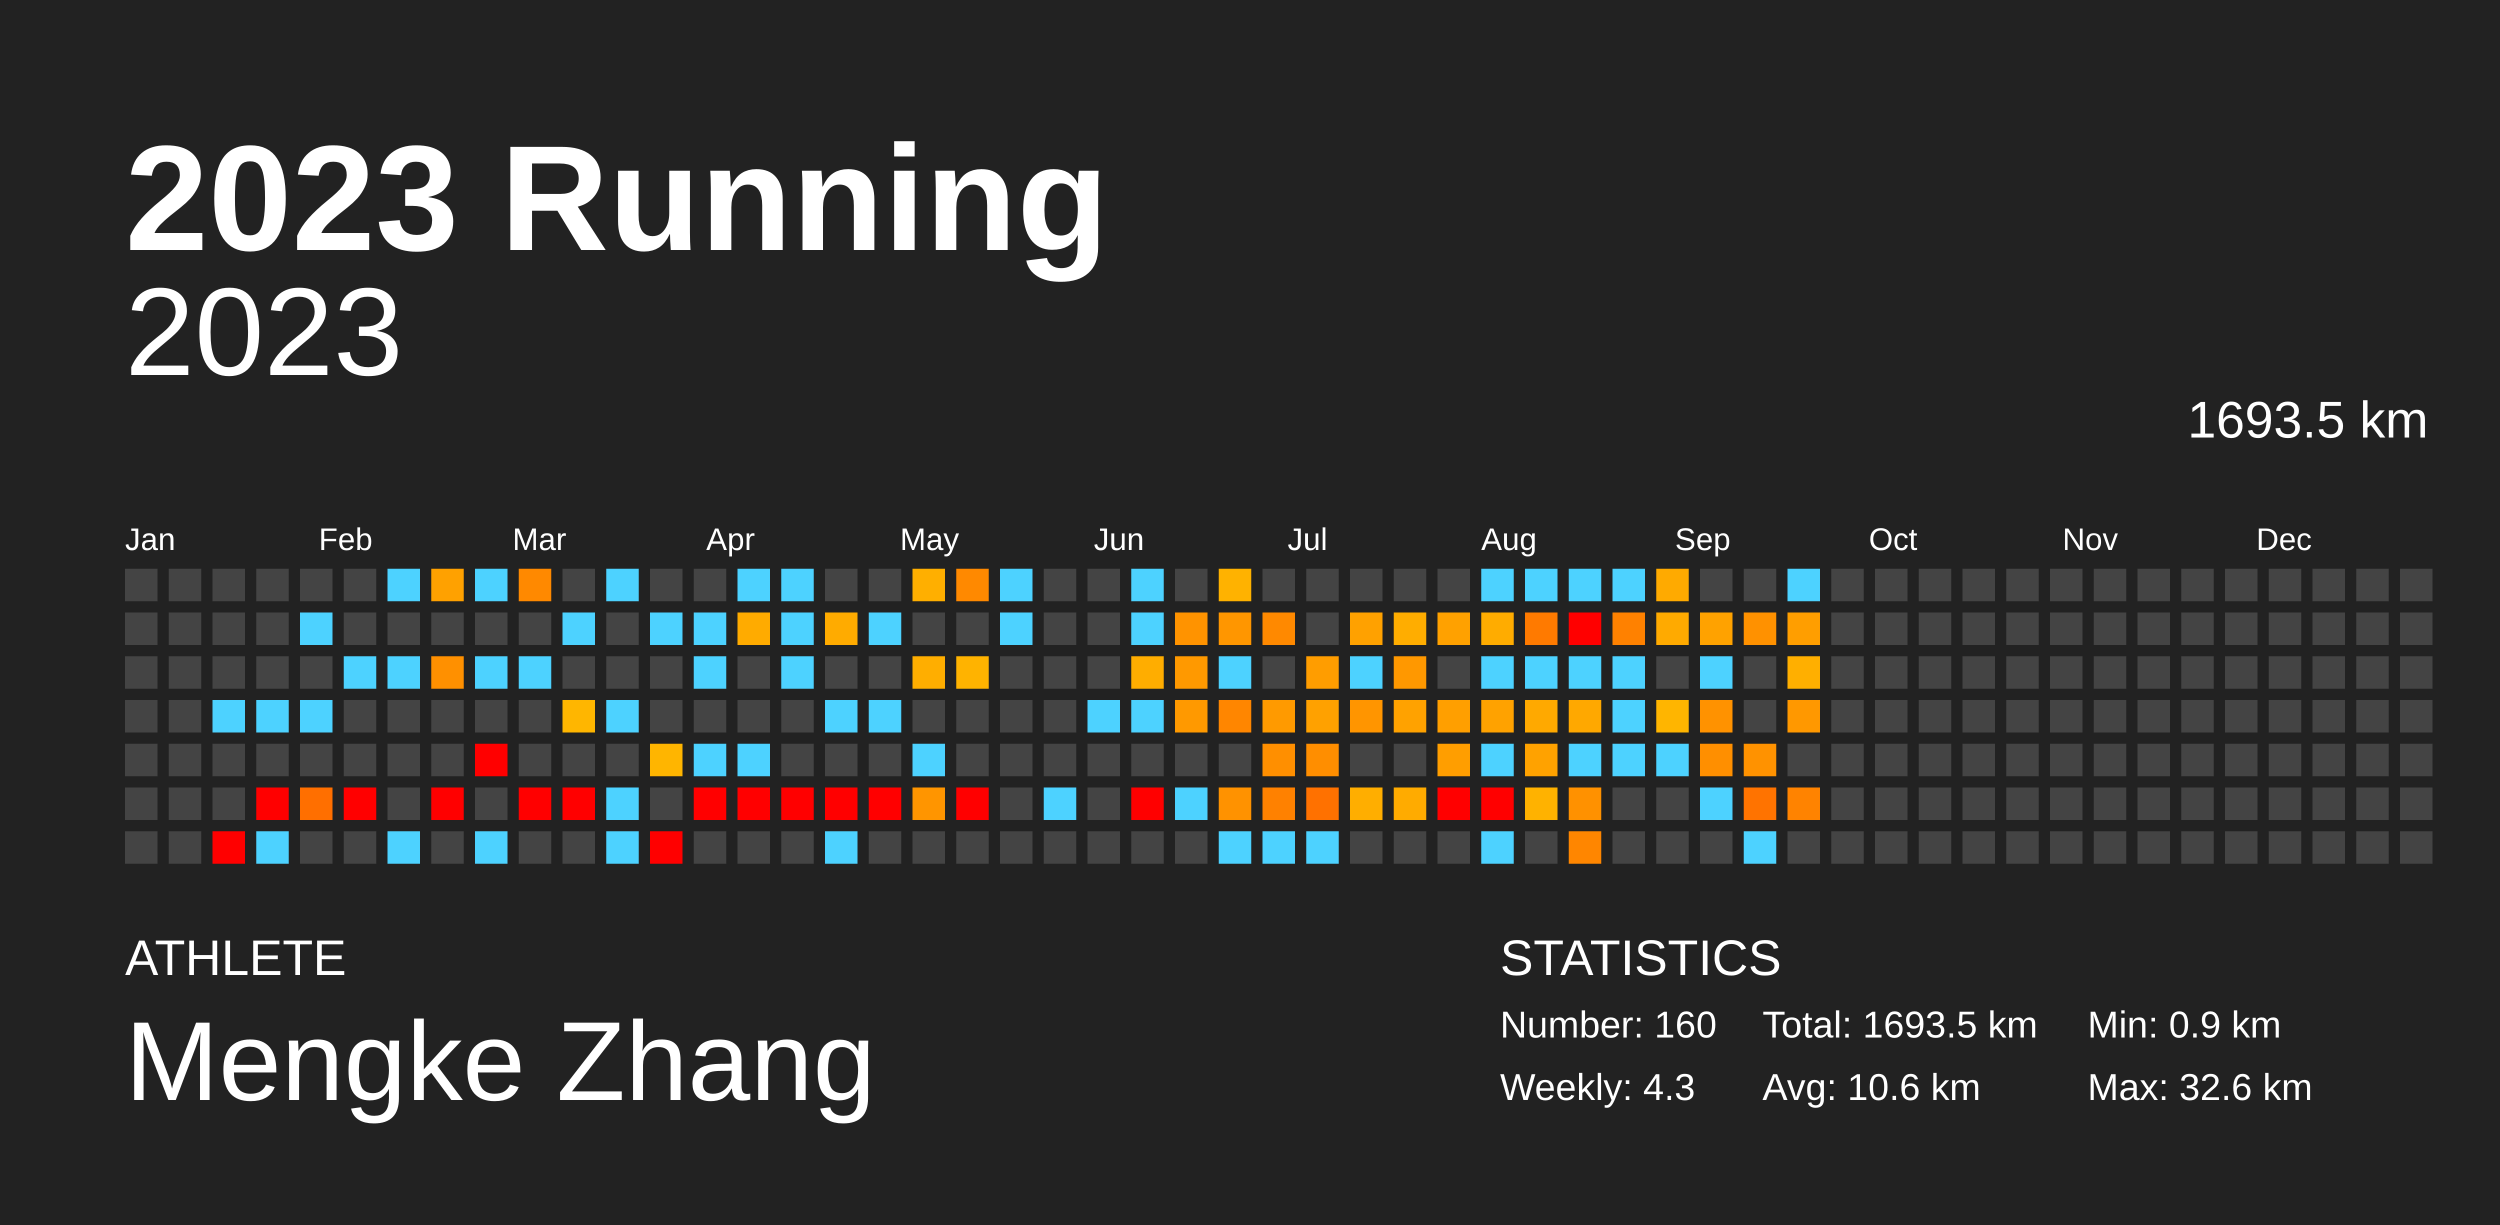
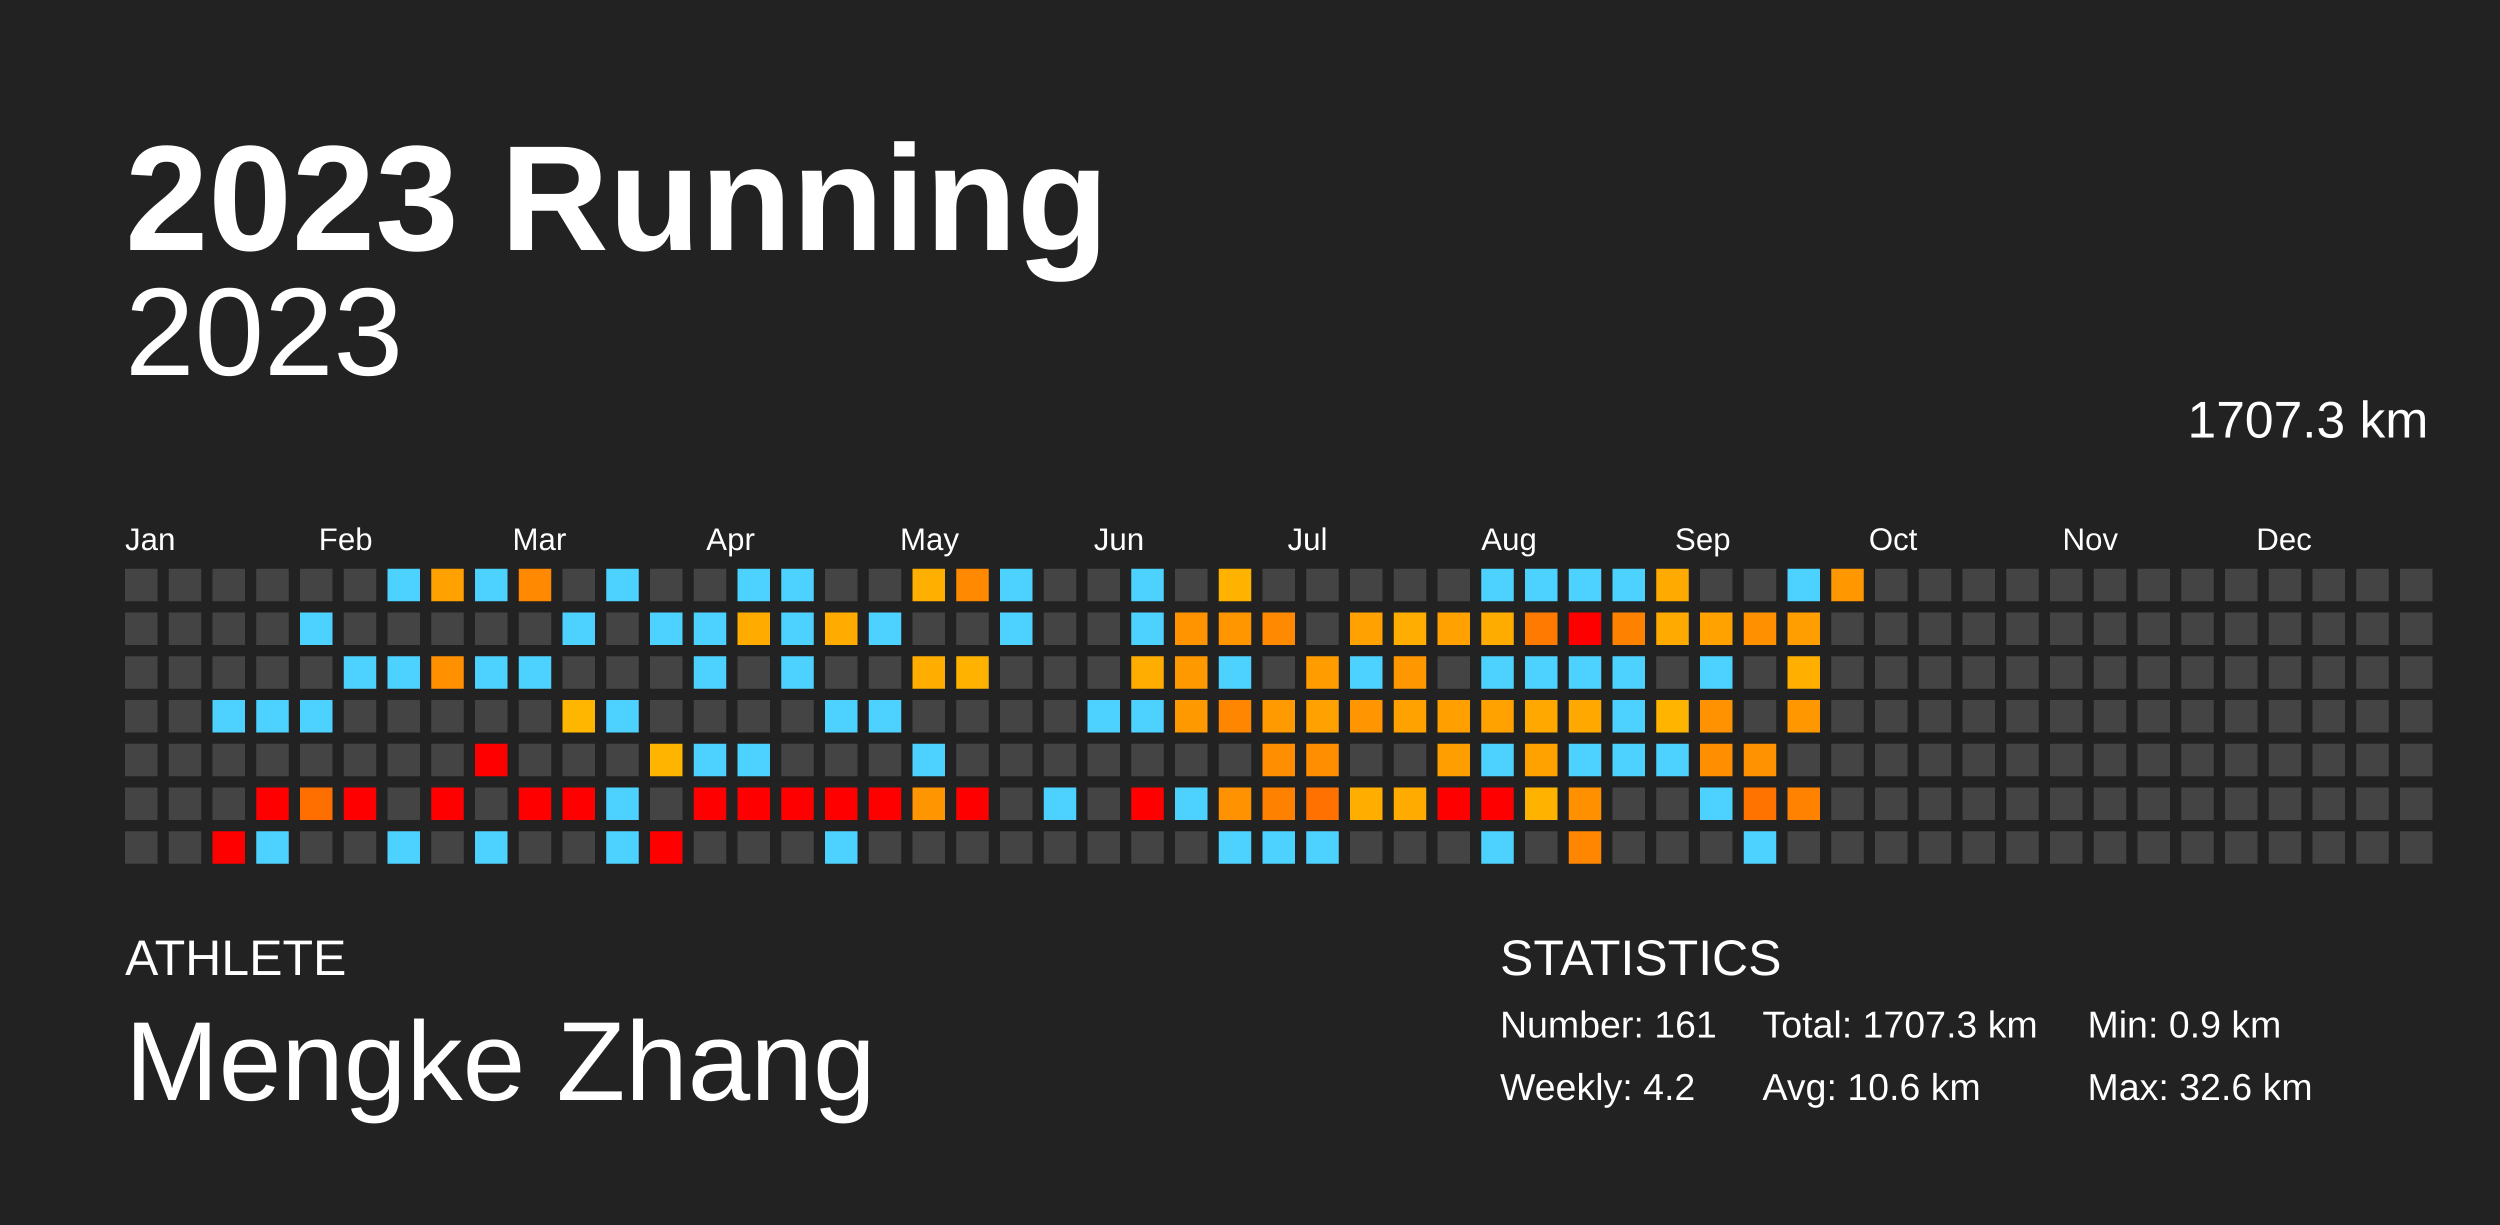
<svg xmlns="http://www.w3.org/2000/svg" baseProfile="full" height="98mm" version="1.1" viewBox="0,0,200,98" width="200mm">
  <defs />
  <rect fill="#222222" height="98" width="200" x="0" y="0" />
  <text fill="#FFFFFF" style="font-size:12px; font-family:Arial; font-weight:bold;" x="10" y="20">2023 Running</text>
  <text fill="#FFFFFF" style="font-size:4px; font-family:Arial" x="10" y="78">ATHLETE</text>
  <text fill="#FFFFFF" style="font-size:9px; font-family:Arial" x="10" y="88">Mengke Zhang</text>
  <text fill="#FFFFFF" style="font-size:4px; font-family:Arial" x="120" y="78">STATISTICS</text>
-   <text fill="#FFFFFF" style="font-size:3px; font-family:Arial" x="120" y="83">Number: 160</text>
-   <text fill="#FFFFFF" style="font-size:3px; font-family:Arial" x="120" y="88">Weekly: 4.3</text>
-   <text fill="#FFFFFF" style="font-size:3px; font-family:Arial" x="141" y="83">Total: 1693.5 km</text>
+   <text fill="#FFFFFF" style="font-size:3px; font-family:Arial" x="120" y="83">Number: 161</text>
+   <text fill="#FFFFFF" style="font-size:3px; font-family:Arial" x="120" y="88">Weekly: 4.2</text>
+   <text fill="#FFFFFF" style="font-size:3px; font-family:Arial" x="141" y="83">Total: 1707.3 km</text>
  <text fill="#FFFFFF" style="font-size:3px; font-family:Arial" x="141" y="88">Avg: 10.6 km</text>
  <text fill="#FFFFFF" style="font-size:3px; font-family:Arial" x="167" y="83">Min: 0.9 km</text>
  <text fill="#FFFFFF" style="font-size:3px; font-family:Arial" x="167" y="88">Max: 32.6 km</text>
  <text alignment-baseline="hanging" fill="#FFFFFF" style="font-size:10.0px; font-family:Arial;" x="10" y="30">2023</text>
-   <text alignment-baseline="hanging" fill="#FFFFFF" style="font-size:4.125px; font-family:Arial;" x="175" y="35">1693.5 km</text>
+   <text alignment-baseline="hanging" fill="#FFFFFF" style="font-size:4.125px; font-family:Arial;" x="175" y="35">1707.3 km</text>
  <text fill="#FFFFFF" style="font-size:2.5px; font-family:Arial" x="10.0" y="44">Jan</text>
  <text fill="#FFFFFF" style="font-size:2.5px; font-family:Arial" x="25.5" y="44">Feb</text>
  <text fill="#FFFFFF" style="font-size:2.5px; font-family:Arial" x="41.0" y="44">Mar</text>
  <text fill="#FFFFFF" style="font-size:2.5px; font-family:Arial" x="56.5" y="44">Apr</text>
  <text fill="#FFFFFF" style="font-size:2.5px; font-family:Arial" x="72.0" y="44">May</text>
  <text fill="#FFFFFF" style="font-size:2.5px; font-family:Arial" x="87.5" y="44">Jun</text>
  <text fill="#FFFFFF" style="font-size:2.5px; font-family:Arial" x="103.0" y="44">Jul</text>
  <text fill="#FFFFFF" style="font-size:2.5px; font-family:Arial" x="118.5" y="44">Aug</text>
  <text fill="#FFFFFF" style="font-size:2.5px; font-family:Arial" x="134.0" y="44">Sep</text>
  <text fill="#FFFFFF" style="font-size:2.5px; font-family:Arial" x="149.5" y="44">Oct</text>
  <text fill="#FFFFFF" style="font-size:2.5px; font-family:Arial" x="165.0" y="44">Nov</text>
  <text fill="#FFFFFF" style="font-size:2.5px; font-family:Arial" x="180.5" y="44">Dec</text>
  <rect fill="#444444" height="2.6" width="2.6" x="10.0" y="45.5" />
  <rect fill="#444444" height="2.6" width="2.6" x="10.0" y="49.0" />
  <rect fill="#444444" height="2.6" width="2.6" x="10.0" y="52.5" />
  <rect fill="#444444" height="2.6" width="2.6" x="10.0" y="56.0" />
  <rect fill="#444444" height="2.6" width="2.6" x="10.0" y="59.5" />
  <rect fill="#444444" height="2.6" width="2.6" x="10.0" y="63.0" />
  <rect fill="#444444" height="2.6" width="2.6" x="10.0" y="66.5" />
  <rect fill="#444444" height="2.6" width="2.6" x="13.5" y="45.5" />
  <rect fill="#444444" height="2.6" width="2.6" x="13.5" y="49.0" />
  <rect fill="#444444" height="2.6" width="2.6" x="13.5" y="52.5" />
  <rect fill="#444444" height="2.6" width="2.6" x="13.5" y="56.0" />
  <rect fill="#444444" height="2.6" width="2.6" x="13.5" y="59.5" />
  <rect fill="#444444" height="2.6" width="2.6" x="13.5" y="63.0" />
  <rect fill="#444444" height="2.6" width="2.6" x="13.5" y="66.5" />
  <rect fill="#444444" height="2.6" width="2.6" x="17.0" y="45.5" />
  <rect fill="#444444" height="2.6" width="2.6" x="17.0" y="49.0" />
  <rect fill="#444444" height="2.6" width="2.6" x="17.0" y="52.5" />
  <rect fill="#4dd2ff" height="2.6" width="2.6" x="17.0" y="56.0" />
  <rect fill="#444444" height="2.6" width="2.6" x="17.0" y="59.5" />
  <rect fill="#444444" height="2.6" width="2.6" x="17.0" y="63.0" />
  <rect fill="red" height="2.6" width="2.6" x="17.0" y="66.5" />
  <rect fill="#444444" height="2.6" width="2.6" x="20.5" y="45.5" />
  <rect fill="#444444" height="2.6" width="2.6" x="20.5" y="49.0" />
  <rect fill="#444444" height="2.6" width="2.6" x="20.5" y="52.5" />
  <rect fill="#4dd2ff" height="2.6" width="2.6" x="20.5" y="56.0" />
  <rect fill="#444444" height="2.6" width="2.6" x="20.5" y="59.5" />
  <rect fill="red" height="2.6" width="2.6" x="20.5" y="63.0" />
  <rect fill="#4dd2ff" height="2.6" width="2.6" x="20.5" y="66.5" />
  <rect fill="#444444" height="2.6" width="2.6" x="24.0" y="45.5" />
  <rect fill="#4dd2ff" height="2.6" width="2.6" x="24.0" y="49.0" />
  <rect fill="#444444" height="2.6" width="2.6" x="24.0" y="52.5" />
  <rect fill="#4dd2ff" height="2.6" width="2.6" x="24.0" y="56.0" />
  <rect fill="#444444" height="2.6" width="2.6" x="24.0" y="59.5" />
  <rect fill="#ff6f00" height="2.6" width="2.6" x="24.0" y="63.0" />
  <rect fill="#444444" height="2.6" width="2.6" x="24.0" y="66.5" />
  <rect fill="#444444" height="2.6" width="2.6" x="27.5" y="45.5" />
  <rect fill="#444444" height="2.6" width="2.6" x="27.5" y="49.0" />
  <rect fill="#4dd2ff" height="2.6" width="2.6" x="27.5" y="52.5" />
  <rect fill="#444444" height="2.6" width="2.6" x="27.5" y="56.0" />
  <rect fill="#444444" height="2.6" width="2.6" x="27.5" y="59.5" />
  <rect fill="red" height="2.6" width="2.6" x="27.5" y="63.0" />
  <rect fill="#444444" height="2.6" width="2.6" x="27.5" y="66.5" />
  <rect fill="#4dd2ff" height="2.6" width="2.6" x="31.0" y="45.5" />
  <rect fill="#444444" height="2.6" width="2.6" x="31.0" y="49.0" />
  <rect fill="#4dd2ff" height="2.6" width="2.6" x="31.0" y="52.5" />
  <rect fill="#444444" height="2.6" width="2.6" x="31.0" y="56.0" />
  <rect fill="#444444" height="2.6" width="2.6" x="31.0" y="59.5" />
  <rect fill="#444444" height="2.6" width="2.6" x="31.0" y="63.0" />
  <rect fill="#4dd2ff" height="2.6" width="2.6" x="31.0" y="66.5" />
  <rect fill="#ffa100" height="2.6" width="2.6" x="34.5" y="45.5" />
  <rect fill="#444444" height="2.6" width="2.6" x="34.5" y="49.0" />
  <rect fill="#ff9000" height="2.6" width="2.6" x="34.5" y="52.5" />
  <rect fill="#444444" height="2.6" width="2.6" x="34.5" y="56.0" />
  <rect fill="#444444" height="2.6" width="2.6" x="34.5" y="59.5" />
  <rect fill="red" height="2.6" width="2.6" x="34.5" y="63.0" />
  <rect fill="#444444" height="2.6" width="2.6" x="34.5" y="66.5" />
  <rect fill="#4dd2ff" height="2.6" width="2.6" x="38.0" y="45.5" />
  <rect fill="#444444" height="2.6" width="2.6" x="38.0" y="49.0" />
  <rect fill="#4dd2ff" height="2.6" width="2.6" x="38.0" y="52.5" />
  <rect fill="#444444" height="2.6" width="2.6" x="38.0" y="56.0" />
  <rect fill="red" height="2.6" width="2.6" x="38.0" y="59.5" />
  <rect fill="#444444" height="2.6" width="2.6" x="38.0" y="63.0" />
  <rect fill="#4dd2ff" height="2.6" width="2.6" x="38.0" y="66.5" />
  <rect fill="#ff8900" height="2.6" width="2.6" x="41.5" y="45.5" />
  <rect fill="#444444" height="2.6" width="2.6" x="41.5" y="49.0" />
  <rect fill="#4dd2ff" height="2.6" width="2.6" x="41.5" y="52.5" />
  <rect fill="#444444" height="2.6" width="2.6" x="41.5" y="56.0" />
  <rect fill="#444444" height="2.6" width="2.6" x="41.5" y="59.5" />
  <rect fill="red" height="2.6" width="2.6" x="41.5" y="63.0" />
  <rect fill="#444444" height="2.6" width="2.6" x="41.5" y="66.5" />
  <rect fill="#444444" height="2.6" width="2.6" x="45.0" y="45.5" />
  <rect fill="#4dd2ff" height="2.6" width="2.6" x="45.0" y="49.0" />
  <rect fill="#444444" height="2.6" width="2.6" x="45.0" y="52.5" />
  <rect fill="#ffb600" height="2.6" width="2.6" x="45.0" y="56.0" />
  <rect fill="#444444" height="2.6" width="2.6" x="45.0" y="59.5" />
  <rect fill="red" height="2.6" width="2.6" x="45.0" y="63.0" />
  <rect fill="#444444" height="2.6" width="2.6" x="45.0" y="66.5" />
  <rect fill="#4dd2ff" height="2.6" width="2.6" x="48.5" y="45.5" />
  <rect fill="#444444" height="2.6" width="2.6" x="48.5" y="49.0" />
  <rect fill="#444444" height="2.6" width="2.6" x="48.5" y="52.5" />
  <rect fill="#4dd2ff" height="2.6" width="2.6" x="48.5" y="56.0" />
  <rect fill="#444444" height="2.6" width="2.6" x="48.5" y="59.5" />
  <rect fill="#4dd2ff" height="2.6" width="2.6" x="48.5" y="63.0" />
  <rect fill="#4dd2ff" height="2.6" width="2.6" x="48.5" y="66.5" />
  <rect fill="#444444" height="2.6" width="2.6" x="52.0" y="45.5" />
  <rect fill="#4dd2ff" height="2.6" width="2.6" x="52.0" y="49.0" />
  <rect fill="#444444" height="2.6" width="2.6" x="52.0" y="52.5" />
  <rect fill="#444444" height="2.6" width="2.6" x="52.0" y="56.0" />
  <rect fill="#ffb500" height="2.6" width="2.6" x="52.0" y="59.5" />
  <rect fill="#444444" height="2.6" width="2.6" x="52.0" y="63.0" />
  <rect fill="red" height="2.6" width="2.6" x="52.0" y="66.5" />
  <rect fill="#444444" height="2.6" width="2.6" x="55.5" y="45.5" />
  <rect fill="#4dd2ff" height="2.6" width="2.6" x="55.5" y="49.0" />
  <rect fill="#4dd2ff" height="2.6" width="2.6" x="55.5" y="52.5" />
  <rect fill="#444444" height="2.6" width="2.6" x="55.5" y="56.0" />
  <rect fill="#4dd2ff" height="2.6" width="2.6" x="55.5" y="59.5" />
  <rect fill="red" height="2.6" width="2.6" x="55.5" y="63.0" />
  <rect fill="#444444" height="2.6" width="2.6" x="55.5" y="66.5" />
  <rect fill="#4dd2ff" height="2.6" width="2.6" x="59.0" y="45.5" />
  <rect fill="#ffab00" height="2.6" width="2.6" x="59.0" y="49.0" />
  <rect fill="#444444" height="2.6" width="2.6" x="59.0" y="52.5" />
  <rect fill="#444444" height="2.6" width="2.6" x="59.0" y="56.0" />
  <rect fill="#4dd2ff" height="2.6" width="2.6" x="59.0" y="59.5" />
  <rect fill="red" height="2.6" width="2.6" x="59.0" y="63.0" />
  <rect fill="#444444" height="2.6" width="2.6" x="59.0" y="66.5" />
  <rect fill="#4dd2ff" height="2.6" width="2.6" x="62.5" y="45.5" />
  <rect fill="#4dd2ff" height="2.6" width="2.6" x="62.5" y="49.0" />
  <rect fill="#4dd2ff" height="2.6" width="2.6" x="62.5" y="52.5" />
  <rect fill="#444444" height="2.6" width="2.6" x="62.5" y="56.0" />
  <rect fill="#444444" height="2.6" width="2.6" x="62.5" y="59.5" />
  <rect fill="red" height="2.6" width="2.6" x="62.5" y="63.0" />
  <rect fill="#444444" height="2.6" width="2.6" x="62.5" y="66.5" />
  <rect fill="#444444" height="2.6" width="2.6" x="66.0" y="45.5" />
  <rect fill="#ffab00" height="2.6" width="2.6" x="66.0" y="49.0" />
  <rect fill="#444444" height="2.6" width="2.6" x="66.0" y="52.5" />
  <rect fill="#4dd2ff" height="2.6" width="2.6" x="66.0" y="56.0" />
  <rect fill="#444444" height="2.6" width="2.6" x="66.0" y="59.5" />
  <rect fill="red" height="2.6" width="2.6" x="66.0" y="63.0" />
  <rect fill="#4dd2ff" height="2.6" width="2.6" x="66.0" y="66.5" />
  <rect fill="#444444" height="2.6" width="2.6" x="69.5" y="45.5" />
  <rect fill="#4dd2ff" height="2.6" width="2.6" x="69.5" y="49.0" />
  <rect fill="#444444" height="2.6" width="2.6" x="69.5" y="52.5" />
  <rect fill="#4dd2ff" height="2.6" width="2.6" x="69.5" y="56.0" />
  <rect fill="#444444" height="2.6" width="2.6" x="69.5" y="59.5" />
  <rect fill="red" height="2.6" width="2.6" x="69.5" y="63.0" />
  <rect fill="#444444" height="2.6" width="2.6" x="69.5" y="66.5" />
  <rect fill="#ffaf00" height="2.6" width="2.6" x="73.0" y="45.5" />
  <rect fill="#444444" height="2.6" width="2.6" x="73.0" y="49.0" />
  <rect fill="#ffae00" height="2.6" width="2.6" x="73.0" y="52.5" />
  <rect fill="#444444" height="2.6" width="2.6" x="73.0" y="56.0" />
  <rect fill="#4dd2ff" height="2.6" width="2.6" x="73.0" y="59.5" />
  <rect fill="#ff9500" height="2.6" width="2.6" x="73.0" y="63.0" />
  <rect fill="#444444" height="2.6" width="2.6" x="73.0" y="66.5" />
  <rect fill="#ff8900" height="2.6" width="2.6" x="76.5" y="45.5" />
  <rect fill="#444444" height="2.6" width="2.6" x="76.5" y="49.0" />
  <rect fill="#ffb300" height="2.6" width="2.6" x="76.5" y="52.5" />
  <rect fill="#444444" height="2.6" width="2.6" x="76.5" y="56.0" />
  <rect fill="#444444" height="2.6" width="2.6" x="76.5" y="59.5" />
  <rect fill="red" height="2.6" width="2.6" x="76.5" y="63.0" />
  <rect fill="#444444" height="2.6" width="2.6" x="76.5" y="66.5" />
  <rect fill="#4dd2ff" height="2.6" width="2.6" x="80.0" y="45.5" />
  <rect fill="#4dd2ff" height="2.6" width="2.6" x="80.0" y="49.0" />
  <rect fill="#444444" height="2.6" width="2.6" x="80.0" y="52.5" />
  <rect fill="#444444" height="2.6" width="2.6" x="80.0" y="56.0" />
  <rect fill="#444444" height="2.6" width="2.6" x="80.0" y="59.5" />
  <rect fill="#444444" height="2.6" width="2.6" x="80.0" y="63.0" />
  <rect fill="#444444" height="2.6" width="2.6" x="80.0" y="66.5" />
  <rect fill="#444444" height="2.6" width="2.6" x="83.5" y="45.5" />
  <rect fill="#444444" height="2.6" width="2.6" x="83.5" y="49.0" />
  <rect fill="#444444" height="2.6" width="2.6" x="83.5" y="52.5" />
  <rect fill="#444444" height="2.6" width="2.6" x="83.5" y="56.0" />
  <rect fill="#444444" height="2.6" width="2.6" x="83.5" y="59.5" />
  <rect fill="#4dd2ff" height="2.6" width="2.6" x="83.5" y="63.0" />
  <rect fill="#444444" height="2.6" width="2.6" x="83.5" y="66.5" />
  <rect fill="#444444" height="2.6" width="2.6" x="87.0" y="45.5" />
  <rect fill="#444444" height="2.6" width="2.6" x="87.0" y="49.0" />
  <rect fill="#444444" height="2.6" width="2.6" x="87.0" y="52.5" />
  <rect fill="#4dd2ff" height="2.6" width="2.6" x="87.0" y="56.0" />
  <rect fill="#444444" height="2.6" width="2.6" x="87.0" y="59.5" />
  <rect fill="#444444" height="2.6" width="2.6" x="87.0" y="63.0" />
  <rect fill="#444444" height="2.6" width="2.6" x="87.0" y="66.5" />
  <rect fill="#4dd2ff" height="2.6" width="2.6" x="90.5" y="45.5" />
  <rect fill="#4dd2ff" height="2.6" width="2.6" x="90.5" y="49.0" />
  <rect fill="#ffad00" height="2.6" width="2.6" x="90.5" y="52.5" />
  <rect fill="#4dd2ff" height="2.6" width="2.6" x="90.5" y="56.0" />
  <rect fill="#444444" height="2.6" width="2.6" x="90.5" y="59.5" />
  <rect fill="red" height="2.6" width="2.6" x="90.5" y="63.0" />
  <rect fill="#444444" height="2.6" width="2.6" x="90.5" y="66.5" />
  <rect fill="#444444" height="2.6" width="2.6" x="94.0" y="45.5" />
  <rect fill="#ff9300" height="2.6" width="2.6" x="94.0" y="49.0" />
  <rect fill="#ff9900" height="2.6" width="2.6" x="94.0" y="52.5" />
  <rect fill="#ff9900" height="2.6" width="2.6" x="94.0" y="56.0" />
  <rect fill="#444444" height="2.6" width="2.6" x="94.0" y="59.5" />
  <rect fill="#4dd2ff" height="2.6" width="2.6" x="94.0" y="63.0" />
  <rect fill="#444444" height="2.6" width="2.6" x="94.0" y="66.5" />
  <rect fill="#ffb200" height="2.6" width="2.6" x="97.5" y="45.5" />
  <rect fill="#ff9600" height="2.6" width="2.6" x="97.5" y="49.0" />
  <rect fill="#4dd2ff" height="2.6" width="2.6" x="97.5" y="52.5" />
  <rect fill="#ff8600" height="2.6" width="2.6" x="97.5" y="56.0" />
  <rect fill="#444444" height="2.6" width="2.6" x="97.5" y="59.5" />
  <rect fill="#ff9200" height="2.6" width="2.6" x="97.5" y="63.0" />
  <rect fill="#4dd2ff" height="2.6" width="2.6" x="97.5" y="66.5" />
  <rect fill="#444444" height="2.6" width="2.6" x="101.0" y="45.5" />
  <rect fill="#ff8900" height="2.6" width="2.6" x="101.0" y="49.0" />
  <rect fill="#444444" height="2.6" width="2.6" x="101.0" y="52.5" />
  <rect fill="#ff9a00" height="2.6" width="2.6" x="101.0" y="56.0" />
  <rect fill="#ff8f00" height="2.6" width="2.6" x="101.0" y="59.5" />
  <rect fill="#ff8100" height="2.6" width="2.6" x="101.0" y="63.0" />
  <rect fill="#4dd2ff" height="2.6" width="2.6" x="101.0" y="66.5" />
  <rect fill="#444444" height="2.6" width="2.6" x="104.5" y="45.5" />
  <rect fill="#444444" height="2.6" width="2.6" x="104.5" y="49.0" />
  <rect fill="#ff9d00" height="2.6" width="2.6" x="104.5" y="52.5" />
  <rect fill="#ffa100" height="2.6" width="2.6" x="104.5" y="56.0" />
  <rect fill="#ff8e00" height="2.6" width="2.6" x="104.5" y="59.5" />
  <rect fill="#ff7100" height="2.6" width="2.6" x="104.5" y="63.0" />
  <rect fill="#4dd2ff" height="2.6" width="2.6" x="104.5" y="66.5" />
  <rect fill="#444444" height="2.6" width="2.6" x="108.0" y="45.5" />
  <rect fill="#ffa100" height="2.6" width="2.6" x="108.0" y="49.0" />
  <rect fill="#4dd2ff" height="2.6" width="2.6" x="108.0" y="52.5" />
  <rect fill="#ff9500" height="2.6" width="2.6" x="108.0" y="56.0" />
  <rect fill="#444444" height="2.6" width="2.6" x="108.0" y="59.5" />
  <rect fill="#ffae00" height="2.6" width="2.6" x="108.0" y="63.0" />
  <rect fill="#444444" height="2.6" width="2.6" x="108.0" y="66.5" />
  <rect fill="#444444" height="2.6" width="2.6" x="111.5" y="45.5" />
  <rect fill="#ffad00" height="2.6" width="2.6" x="111.5" y="49.0" />
  <rect fill="#ff9800" height="2.6" width="2.6" x="111.5" y="52.5" />
  <rect fill="#ffa200" height="2.6" width="2.6" x="111.5" y="56.0" />
  <rect fill="#444444" height="2.6" width="2.6" x="111.5" y="59.5" />
  <rect fill="#ffab00" height="2.6" width="2.6" x="111.5" y="63.0" />
  <rect fill="#444444" height="2.6" width="2.6" x="111.5" y="66.5" />
  <rect fill="#444444" height="2.6" width="2.6" x="115.0" y="45.5" />
  <rect fill="#ffa100" height="2.6" width="2.6" x="115.0" y="49.0" />
  <rect fill="#444444" height="2.6" width="2.6" x="115.0" y="52.5" />
  <rect fill="#ff9f00" height="2.6" width="2.6" x="115.0" y="56.0" />
  <rect fill="#ff9e00" height="2.6" width="2.6" x="115.0" y="59.5" />
  <rect fill="red" height="2.6" width="2.6" x="115.0" y="63.0" />
  <rect fill="#444444" height="2.6" width="2.6" x="115.0" y="66.5" />
  <rect fill="#4dd2ff" height="2.6" width="2.6" x="118.5" y="45.5" />
  <rect fill="#ffac00" height="2.6" width="2.6" x="118.5" y="49.0" />
  <rect fill="#4dd2ff" height="2.6" width="2.6" x="118.5" y="52.5" />
  <rect fill="#ffa200" height="2.6" width="2.6" x="118.5" y="56.0" />
  <rect fill="#4dd2ff" height="2.6" width="2.6" x="118.5" y="59.5" />
  <rect fill="red" height="2.6" width="2.6" x="118.5" y="63.0" />
  <rect fill="#4dd2ff" height="2.6" width="2.6" x="118.5" y="66.5" />
  <rect fill="#4dd2ff" height="2.6" width="2.6" x="122.0" y="45.5" />
  <rect fill="#ff7a00" height="2.6" width="2.6" x="122.0" y="49.0" />
  <rect fill="#4dd2ff" height="2.6" width="2.6" x="122.0" y="52.5" />
  <rect fill="#ffa900" height="2.6" width="2.6" x="122.0" y="56.0" />
  <rect fill="#ffa200" height="2.6" width="2.6" x="122.0" y="59.5" />
  <rect fill="#ffb200" height="2.6" width="2.6" x="122.0" y="63.0" />
  <rect fill="#444444" height="2.6" width="2.6" x="122.0" y="66.5" />
  <rect fill="#4dd2ff" height="2.6" width="2.6" x="125.5" y="45.5" />
  <rect fill="red" height="2.6" width="2.6" x="125.5" y="49.0" />
  <rect fill="#4dd2ff" height="2.6" width="2.6" x="125.5" y="52.5" />
  <rect fill="#ffa800" height="2.6" width="2.6" x="125.5" y="56.0" />
  <rect fill="#4dd2ff" height="2.6" width="2.6" x="125.5" y="59.5" />
  <rect fill="#ff9100" height="2.6" width="2.6" x="125.5" y="63.0" />
  <rect fill="#ff8600" height="2.6" width="2.6" x="125.5" y="66.5" />
  <rect fill="#4dd2ff" height="2.6" width="2.6" x="129.0" y="45.5" />
  <rect fill="#ff8100" height="2.6" width="2.6" x="129.0" y="49.0" />
  <rect fill="#4dd2ff" height="2.6" width="2.6" x="129.0" y="52.5" />
  <rect fill="#4dd2ff" height="2.6" width="2.6" x="129.0" y="56.0" />
  <rect fill="#4dd2ff" height="2.6" width="2.6" x="129.0" y="59.5" />
  <rect fill="#444444" height="2.6" width="2.6" x="129.0" y="63.0" />
  <rect fill="#444444" height="2.6" width="2.6" x="129.0" y="66.5" />
  <rect fill="#ffaa00" height="2.6" width="2.6" x="132.5" y="45.5" />
  <rect fill="#ffaa00" height="2.6" width="2.6" x="132.5" y="49.0" />
  <rect fill="#444444" height="2.6" width="2.6" x="132.5" y="52.5" />
  <rect fill="#ffb500" height="2.6" width="2.6" x="132.5" y="56.0" />
  <rect fill="#4dd2ff" height="2.6" width="2.6" x="132.5" y="59.5" />
  <rect fill="#444444" height="2.6" width="2.6" x="132.5" y="63.0" />
  <rect fill="#444444" height="2.6" width="2.6" x="132.5" y="66.5" />
  <rect fill="#444444" height="2.6" width="2.6" x="136.0" y="45.5" />
  <rect fill="#ffa200" height="2.6" width="2.6" x="136.0" y="49.0" />
  <rect fill="#4dd2ff" height="2.6" width="2.6" x="136.0" y="52.5" />
  <rect fill="#ff9200" height="2.6" width="2.6" x="136.0" y="56.0" />
  <rect fill="#ff8f00" height="2.6" width="2.6" x="136.0" y="59.5" />
  <rect fill="#4dd2ff" height="2.6" width="2.6" x="136.0" y="63.0" />
  <rect fill="#444444" height="2.6" width="2.6" x="136.0" y="66.5" />
  <rect fill="#444444" height="2.6" width="2.6" x="139.5" y="45.5" />
  <rect fill="#ff9100" height="2.6" width="2.6" x="139.5" y="49.0" />
  <rect fill="#444444" height="2.6" width="2.6" x="139.5" y="52.5" />
  <rect fill="#444444" height="2.6" width="2.6" x="139.5" y="56.0" />
  <rect fill="#ff9200" height="2.6" width="2.6" x="139.5" y="59.5" />
  <rect fill="#ff7300" height="2.6" width="2.6" x="139.5" y="63.0" />
  <rect fill="#4dd2ff" height="2.6" width="2.6" x="139.5" y="66.5" />
  <rect fill="#4dd2ff" height="2.6" width="2.6" x="143.0" y="45.5" />
  <rect fill="#ff9e00" height="2.6" width="2.6" x="143.0" y="49.0" />
  <rect fill="#ffaf00" height="2.6" width="2.6" x="143.0" y="52.5" />
  <rect fill="#ff9800" height="2.6" width="2.6" x="143.0" y="56.0" />
  <rect fill="#444444" height="2.6" width="2.6" x="143.0" y="59.5" />
  <rect fill="#ff8300" height="2.6" width="2.6" x="143.0" y="63.0" />
  <rect fill="#444444" height="2.6" width="2.6" x="143.0" y="66.5" />
-   <rect fill="#444444" height="2.6" width="2.6" x="146.5" y="45.5" />
+   <rect fill="#ff9800" height="2.6" width="2.6" x="146.5" y="45.5" />
  <rect fill="#444444" height="2.6" width="2.6" x="146.5" y="49.0" />
  <rect fill="#444444" height="2.6" width="2.6" x="146.5" y="52.5" />
  <rect fill="#444444" height="2.6" width="2.6" x="146.5" y="56.0" />
  <rect fill="#444444" height="2.6" width="2.6" x="146.5" y="59.5" />
  <rect fill="#444444" height="2.6" width="2.6" x="146.5" y="63.0" />
  <rect fill="#444444" height="2.6" width="2.6" x="146.5" y="66.5" />
  <rect fill="#444444" height="2.6" width="2.6" x="150.0" y="45.5" />
  <rect fill="#444444" height="2.6" width="2.6" x="150.0" y="49.0" />
  <rect fill="#444444" height="2.6" width="2.6" x="150.0" y="52.5" />
  <rect fill="#444444" height="2.6" width="2.6" x="150.0" y="56.0" />
  <rect fill="#444444" height="2.6" width="2.6" x="150.0" y="59.5" />
  <rect fill="#444444" height="2.6" width="2.6" x="150.0" y="63.0" />
  <rect fill="#444444" height="2.6" width="2.6" x="150.0" y="66.5" />
  <rect fill="#444444" height="2.6" width="2.6" x="153.5" y="45.5" />
  <rect fill="#444444" height="2.6" width="2.6" x="153.5" y="49.0" />
  <rect fill="#444444" height="2.6" width="2.6" x="153.5" y="52.5" />
  <rect fill="#444444" height="2.6" width="2.6" x="153.5" y="56.0" />
  <rect fill="#444444" height="2.6" width="2.6" x="153.5" y="59.5" />
  <rect fill="#444444" height="2.6" width="2.6" x="153.5" y="63.0" />
  <rect fill="#444444" height="2.6" width="2.6" x="153.5" y="66.5" />
  <rect fill="#444444" height="2.6" width="2.6" x="157.0" y="45.5" />
  <rect fill="#444444" height="2.6" width="2.6" x="157.0" y="49.0" />
  <rect fill="#444444" height="2.6" width="2.6" x="157.0" y="52.5" />
  <rect fill="#444444" height="2.6" width="2.6" x="157.0" y="56.0" />
  <rect fill="#444444" height="2.6" width="2.6" x="157.0" y="59.5" />
  <rect fill="#444444" height="2.6" width="2.6" x="157.0" y="63.0" />
  <rect fill="#444444" height="2.6" width="2.6" x="157.0" y="66.5" />
  <rect fill="#444444" height="2.6" width="2.6" x="160.5" y="45.5" />
  <rect fill="#444444" height="2.6" width="2.6" x="160.5" y="49.0" />
  <rect fill="#444444" height="2.6" width="2.6" x="160.5" y="52.5" />
  <rect fill="#444444" height="2.6" width="2.6" x="160.5" y="56.0" />
  <rect fill="#444444" height="2.6" width="2.6" x="160.5" y="59.5" />
  <rect fill="#444444" height="2.6" width="2.6" x="160.5" y="63.0" />
  <rect fill="#444444" height="2.6" width="2.6" x="160.5" y="66.5" />
  <rect fill="#444444" height="2.6" width="2.6" x="164.0" y="45.5" />
  <rect fill="#444444" height="2.6" width="2.6" x="164.0" y="49.0" />
  <rect fill="#444444" height="2.6" width="2.6" x="164.0" y="52.5" />
  <rect fill="#444444" height="2.6" width="2.6" x="164.0" y="56.0" />
  <rect fill="#444444" height="2.6" width="2.6" x="164.0" y="59.5" />
  <rect fill="#444444" height="2.6" width="2.6" x="164.0" y="63.0" />
  <rect fill="#444444" height="2.6" width="2.6" x="164.0" y="66.5" />
  <rect fill="#444444" height="2.6" width="2.6" x="167.5" y="45.5" />
  <rect fill="#444444" height="2.6" width="2.6" x="167.5" y="49.0" />
  <rect fill="#444444" height="2.6" width="2.6" x="167.5" y="52.5" />
  <rect fill="#444444" height="2.6" width="2.6" x="167.5" y="56.0" />
  <rect fill="#444444" height="2.6" width="2.6" x="167.5" y="59.5" />
  <rect fill="#444444" height="2.6" width="2.6" x="167.5" y="63.0" />
  <rect fill="#444444" height="2.6" width="2.6" x="167.5" y="66.5" />
  <rect fill="#444444" height="2.6" width="2.6" x="171.0" y="45.5" />
  <rect fill="#444444" height="2.6" width="2.6" x="171.0" y="49.0" />
  <rect fill="#444444" height="2.6" width="2.6" x="171.0" y="52.5" />
  <rect fill="#444444" height="2.6" width="2.6" x="171.0" y="56.0" />
  <rect fill="#444444" height="2.6" width="2.6" x="171.0" y="59.5" />
  <rect fill="#444444" height="2.6" width="2.6" x="171.0" y="63.0" />
  <rect fill="#444444" height="2.6" width="2.6" x="171.0" y="66.5" />
  <rect fill="#444444" height="2.6" width="2.6" x="174.5" y="45.5" />
  <rect fill="#444444" height="2.6" width="2.6" x="174.5" y="49.0" />
  <rect fill="#444444" height="2.6" width="2.6" x="174.5" y="52.5" />
  <rect fill="#444444" height="2.6" width="2.6" x="174.5" y="56.0" />
  <rect fill="#444444" height="2.6" width="2.6" x="174.5" y="59.5" />
  <rect fill="#444444" height="2.6" width="2.6" x="174.5" y="63.0" />
  <rect fill="#444444" height="2.6" width="2.6" x="174.5" y="66.5" />
  <rect fill="#444444" height="2.6" width="2.6" x="178.0" y="45.5" />
  <rect fill="#444444" height="2.6" width="2.6" x="178.0" y="49.0" />
  <rect fill="#444444" height="2.6" width="2.6" x="178.0" y="52.5" />
  <rect fill="#444444" height="2.6" width="2.6" x="178.0" y="56.0" />
  <rect fill="#444444" height="2.6" width="2.6" x="178.0" y="59.5" />
  <rect fill="#444444" height="2.6" width="2.6" x="178.0" y="63.0" />
  <rect fill="#444444" height="2.6" width="2.6" x="178.0" y="66.5" />
  <rect fill="#444444" height="2.6" width="2.6" x="181.5" y="45.5" />
  <rect fill="#444444" height="2.6" width="2.6" x="181.5" y="49.0" />
  <rect fill="#444444" height="2.6" width="2.6" x="181.5" y="52.5" />
  <rect fill="#444444" height="2.6" width="2.6" x="181.5" y="56.0" />
  <rect fill="#444444" height="2.6" width="2.6" x="181.5" y="59.5" />
  <rect fill="#444444" height="2.6" width="2.6" x="181.5" y="63.0" />
  <rect fill="#444444" height="2.6" width="2.6" x="181.5" y="66.5" />
  <rect fill="#444444" height="2.6" width="2.6" x="185.0" y="45.5" />
  <rect fill="#444444" height="2.6" width="2.6" x="185.0" y="49.0" />
  <rect fill="#444444" height="2.6" width="2.6" x="185.0" y="52.5" />
  <rect fill="#444444" height="2.6" width="2.6" x="185.0" y="56.0" />
  <rect fill="#444444" height="2.6" width="2.6" x="185.0" y="59.5" />
  <rect fill="#444444" height="2.6" width="2.6" x="185.0" y="63.0" />
  <rect fill="#444444" height="2.6" width="2.6" x="185.0" y="66.5" />
  <rect fill="#444444" height="2.6" width="2.6" x="188.5" y="45.5" />
  <rect fill="#444444" height="2.6" width="2.6" x="188.5" y="49.0" />
  <rect fill="#444444" height="2.6" width="2.6" x="188.5" y="52.5" />
  <rect fill="#444444" height="2.6" width="2.6" x="188.5" y="56.0" />
  <rect fill="#444444" height="2.6" width="2.6" x="188.5" y="59.5" />
  <rect fill="#444444" height="2.6" width="2.6" x="188.5" y="63.0" />
  <rect fill="#444444" height="2.6" width="2.6" x="188.5" y="66.5" />
  <rect fill="#444444" height="2.6" width="2.6" x="192.0" y="45.5" />
  <rect fill="#444444" height="2.6" width="2.6" x="192.0" y="49.0" />
  <rect fill="#444444" height="2.6" width="2.6" x="192.0" y="52.5" />
  <rect fill="#444444" height="2.6" width="2.6" x="192.0" y="56.0" />
  <rect fill="#444444" height="2.6" width="2.6" x="192.0" y="59.5" />
  <rect fill="#444444" height="2.6" width="2.6" x="192.0" y="63.0" />
  <rect fill="#444444" height="2.6" width="2.6" x="192.0" y="66.5" />
</svg>
